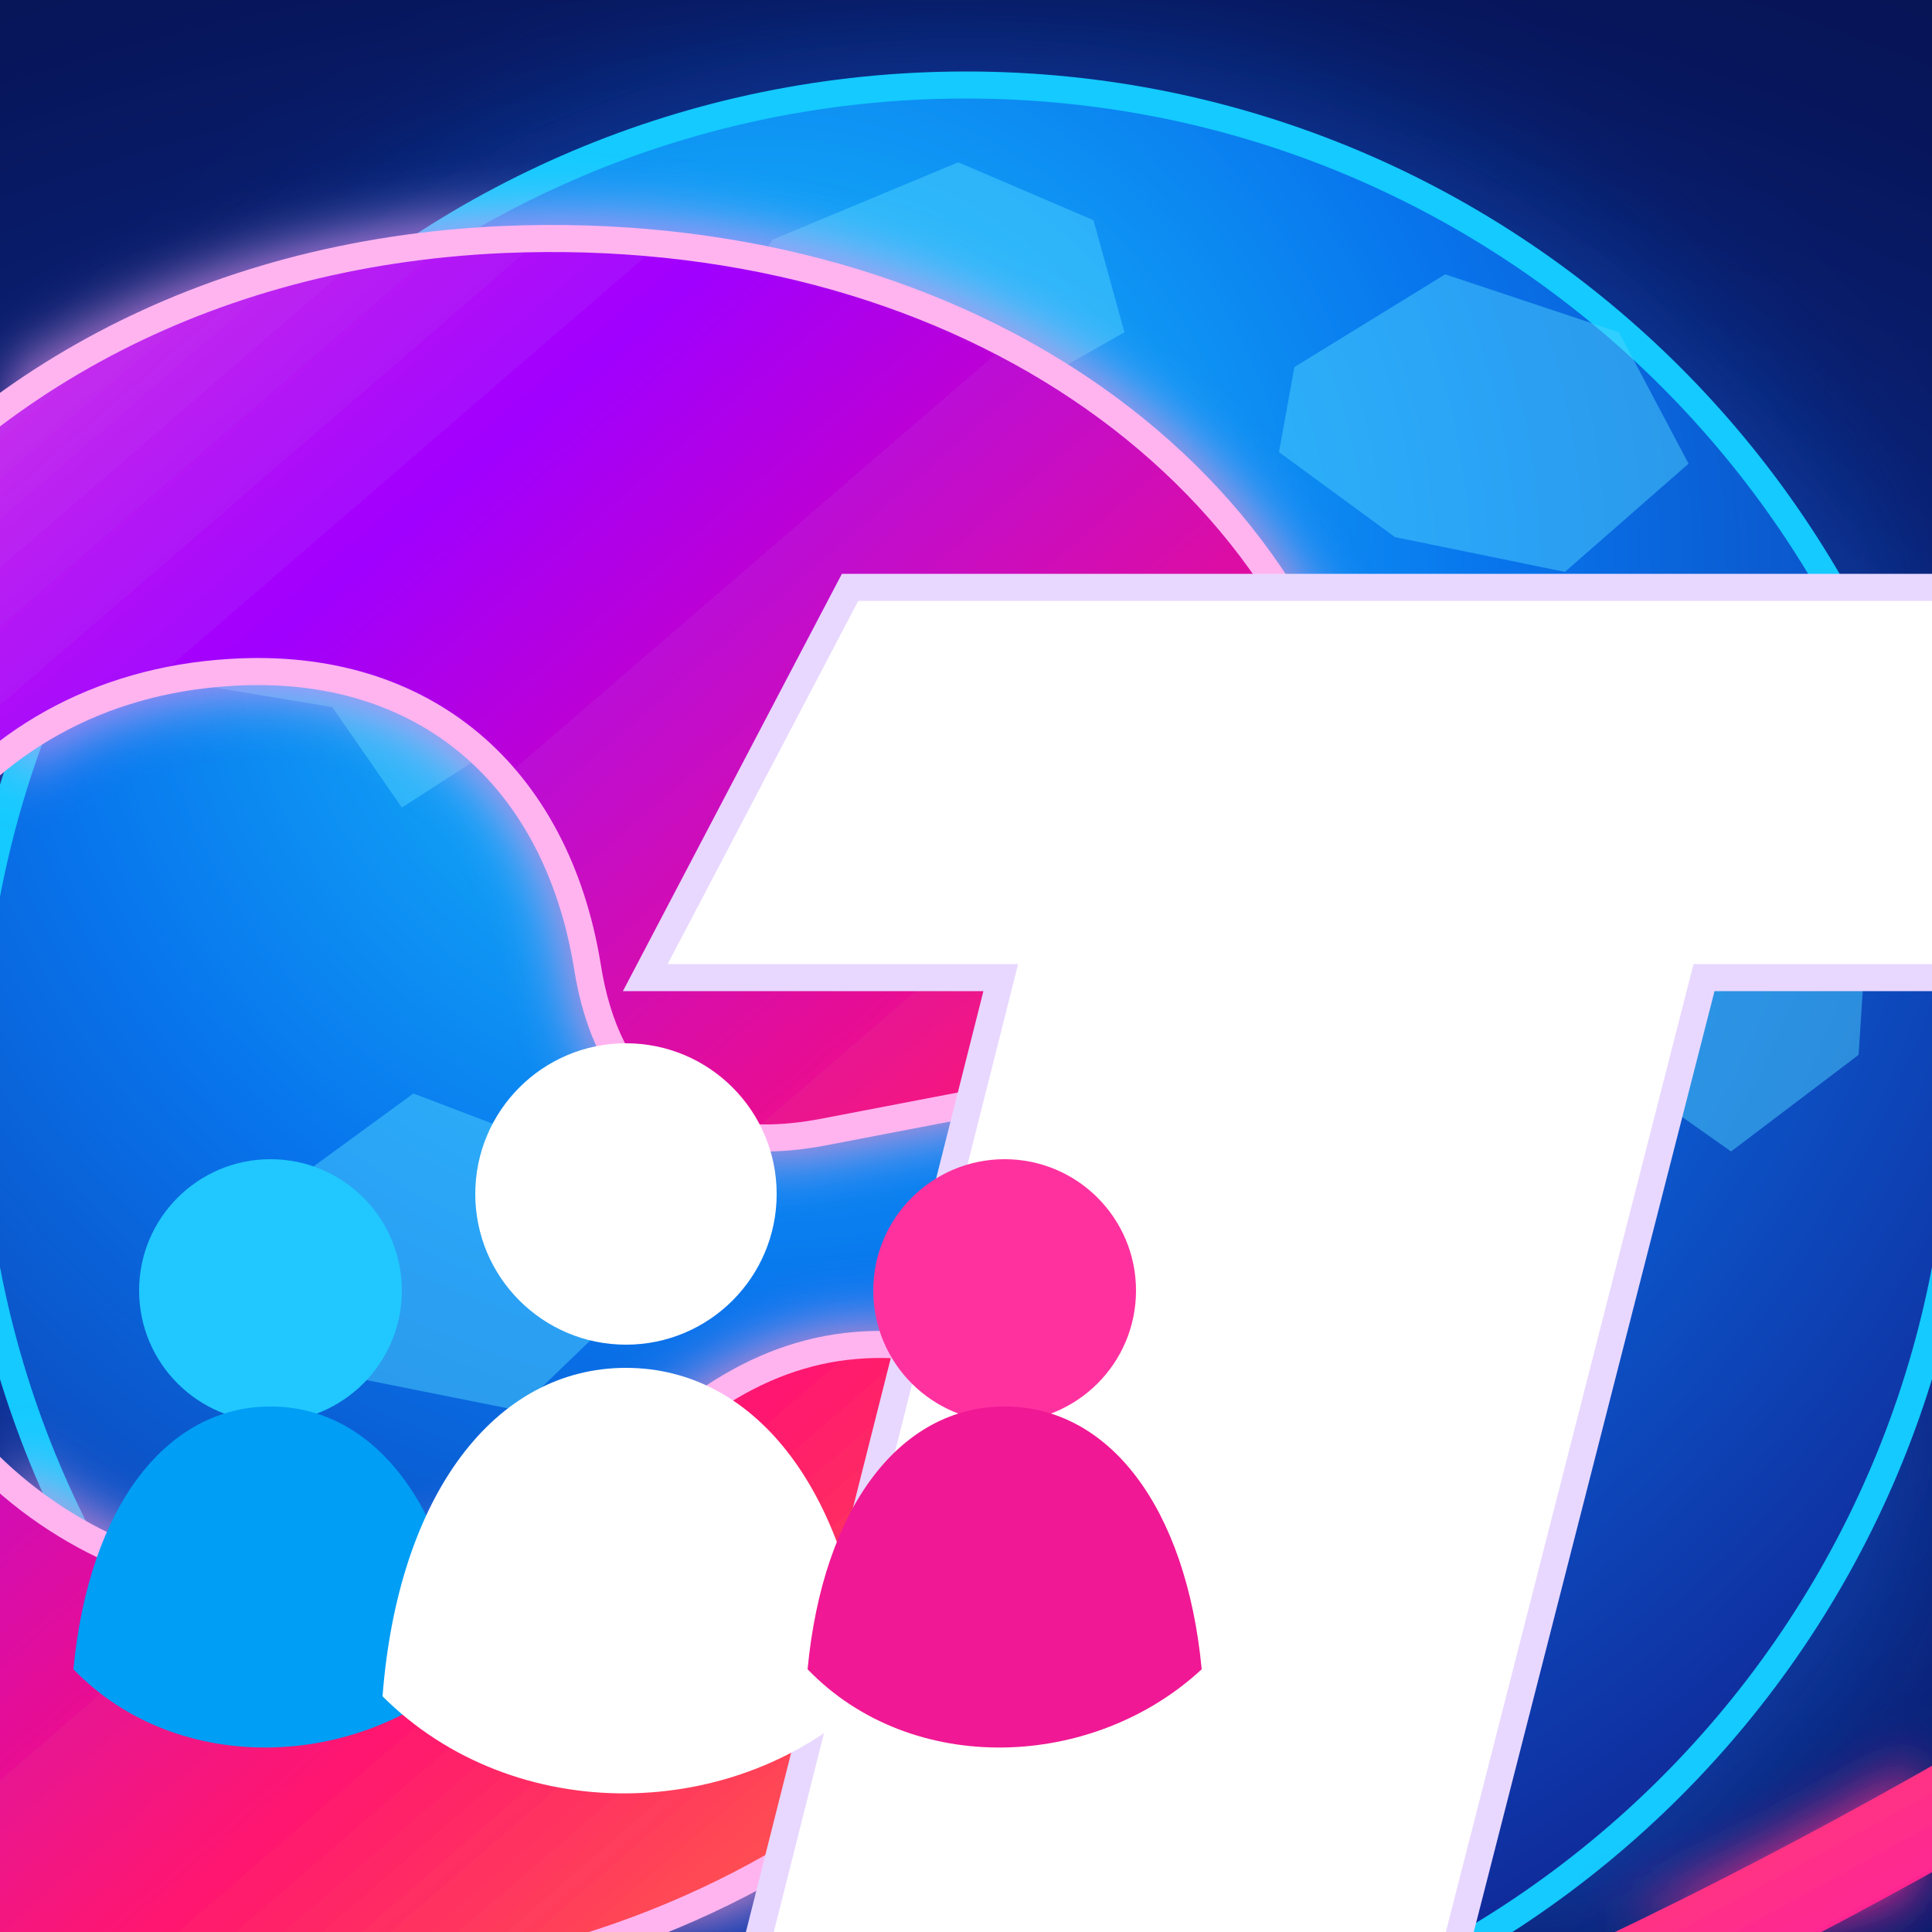
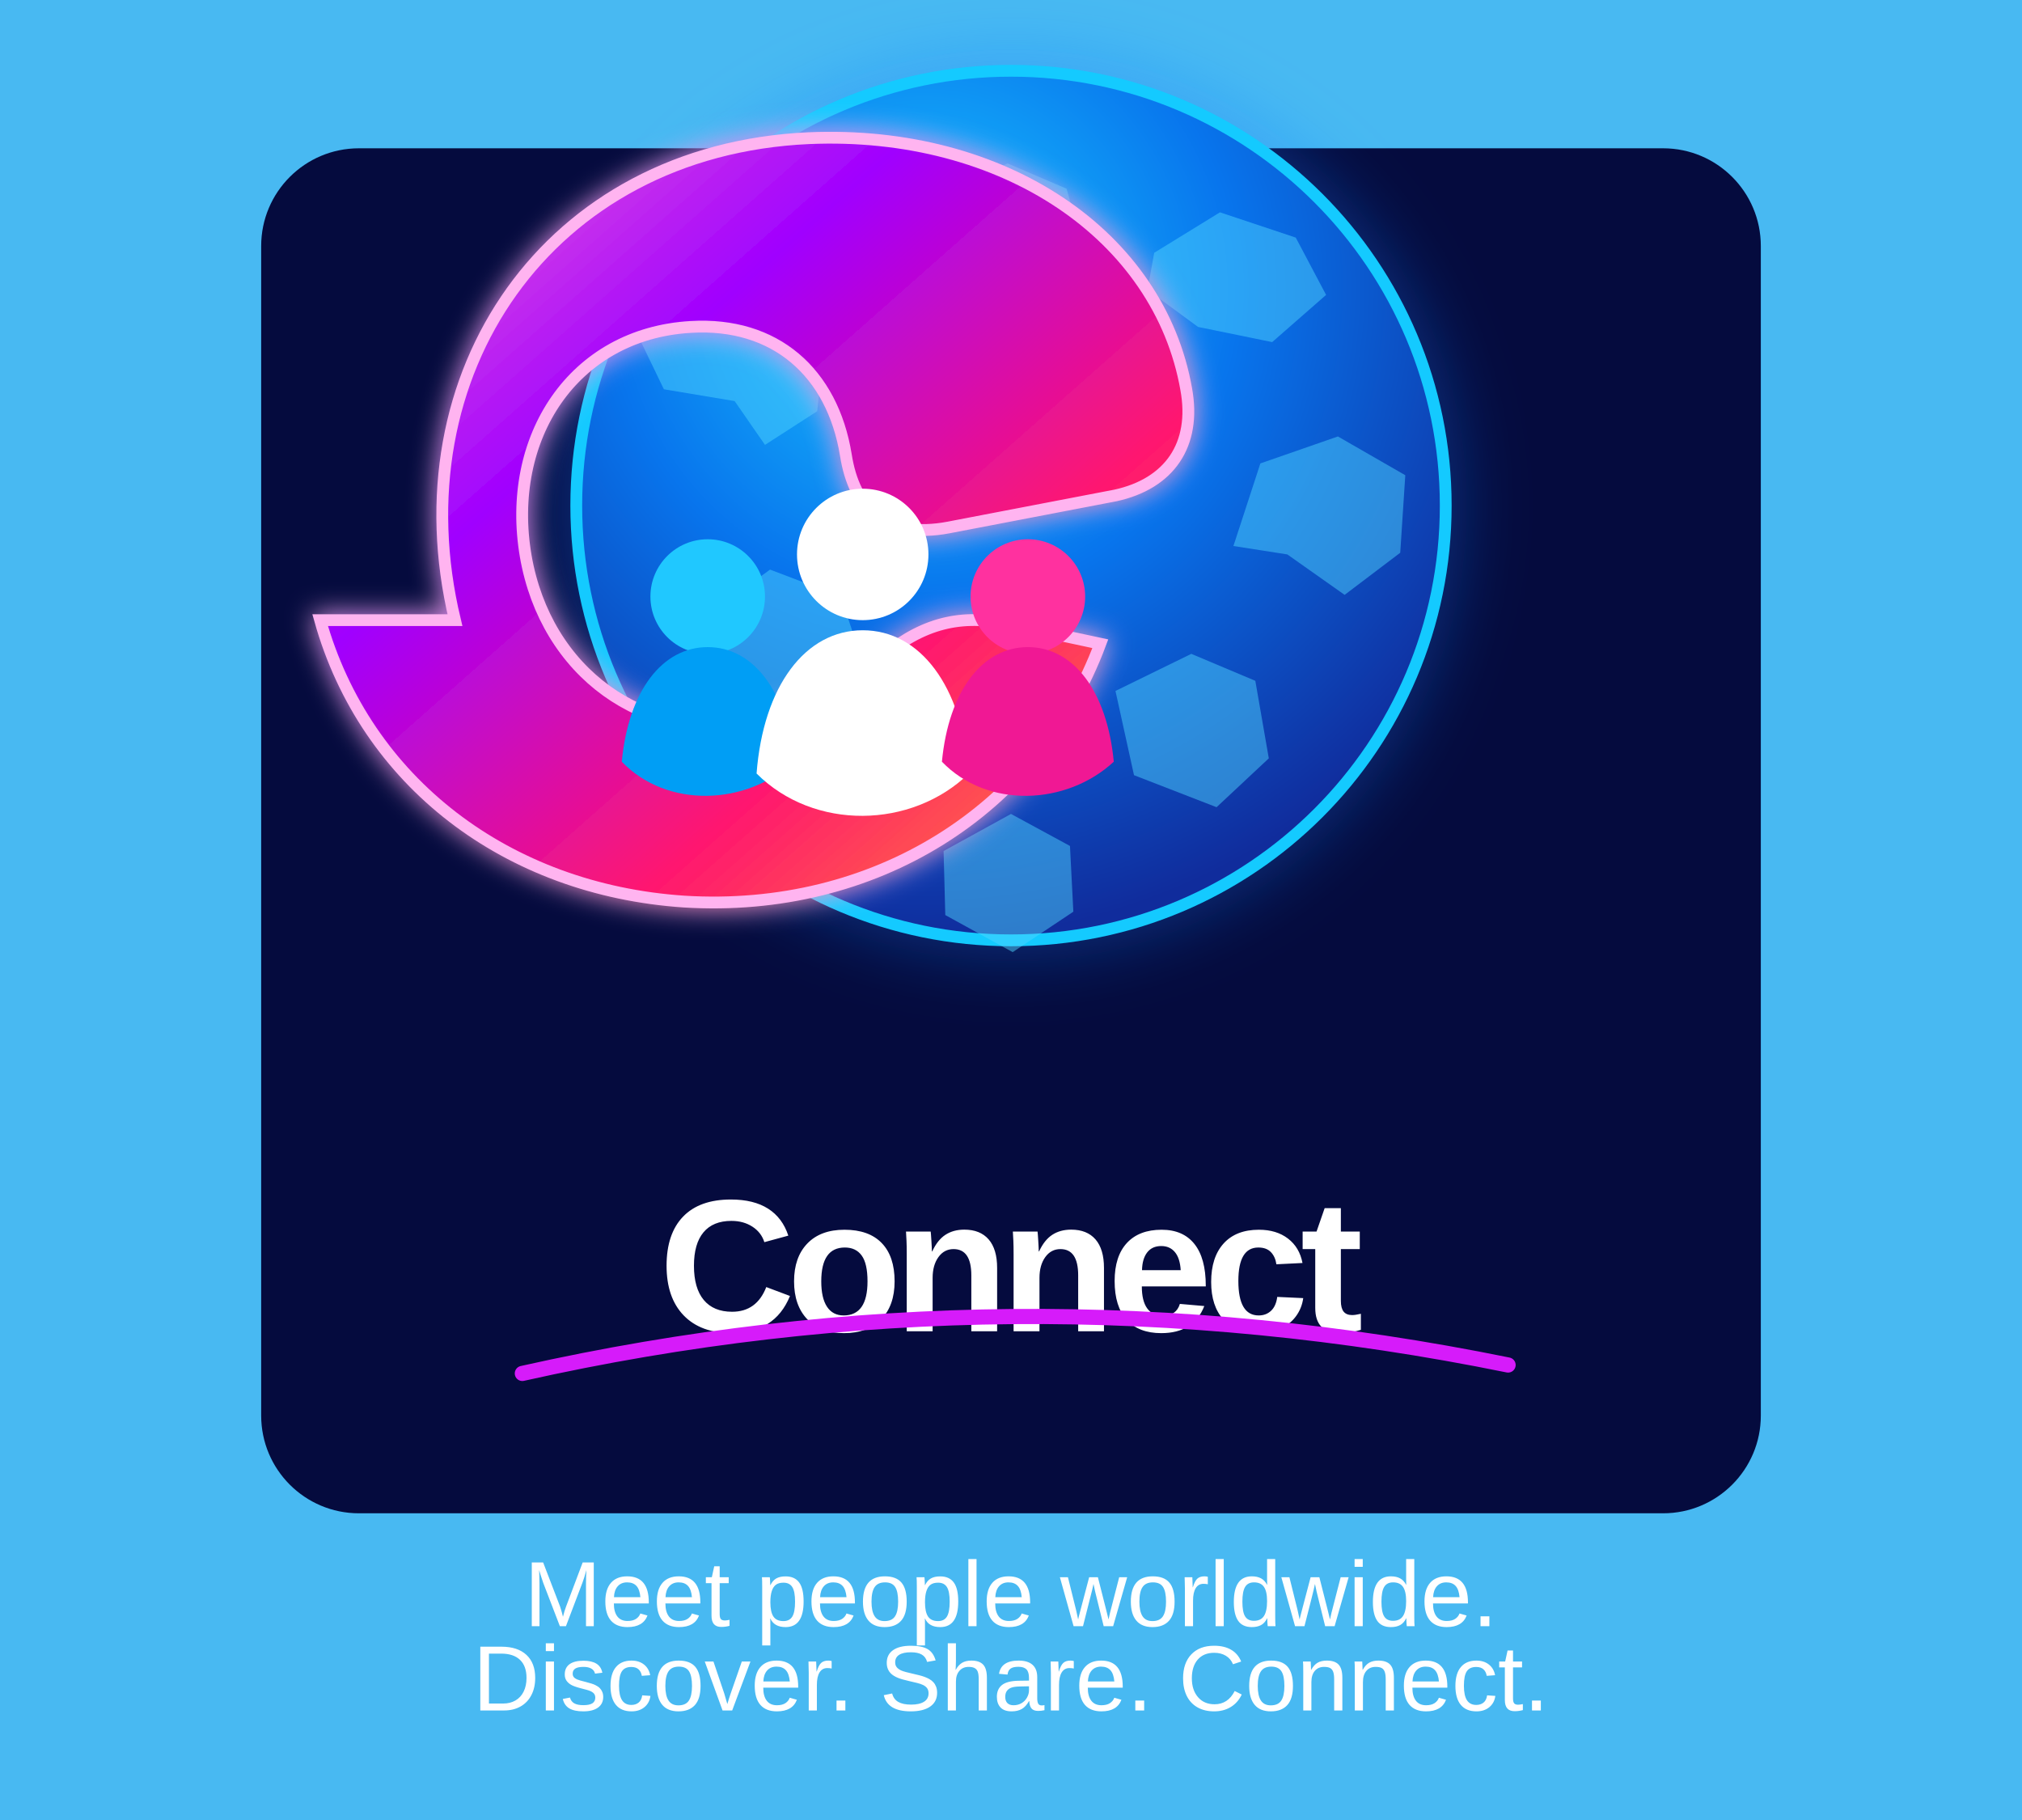
- <svg xmlns="http://www.w3.org/2000/svg" viewBox="350 20 500 500" role="img" aria-labelledby="title desc">
+ <svg xmlns="http://www.w3.org/2000/svg" viewBox="0 0 1200 1080" role="img" aria-labelledby="title desc">
  <defs>
    <radialGradient id="bg" cx="48%" cy="42%" r="72%">
      <stop stop-color="#123fbd" />
      <stop offset=".58" stop-color="#07165c" />
      <stop offset="1" stop-color="#08052e" />
    </radialGradient>
    <radialGradient id="globe" cx="40%" cy="25%" r="75%">
      <stop stop-color="#19c9ff" />
      <stop offset=".48" stop-color="#0875ed" />
      <stop offset="1" stop-color="#102c9c" />
    </radialGradient>
-     <linearGradient id="ct" x1="0" y1="0" x2="1" y2="1">
+     <linearGradient id="c" x1="0" y1="0" x2="1" y2="1">
      <stop stop-color="#ff79d1" />
      <stop offset=".34" stop-color="#a000ff" />
      <stop offset=".68" stop-color="#ff176f" />
      <stop offset="1" stop-color="#ff9d27" />
-     </linearGradient>
-     <linearGradient id="orbit" x1="0" y1="0" x2="1" y2="1">
-       <stop stop-color="#fff16a" />
-       <stop offset=".45" stop-color="#ff8d17" />
-       <stop offset=".72" stop-color="#ff18a5" />
-       <stop offset="1" stop-color="#8b1cff" />
-     </linearGradient>
-     <linearGradient id="time" x1="0" y1="0" x2="1" y2="0">
-       <stop stop-color="#ffc928" />
-       <stop offset=".5" stop-color="#ff693e" />
-       <stop offset="1" stop-color="#ed149b" />
    </linearGradient>
    <filter id="shadow" x="-30%" y="-30%" width="160%" height="160%">
      <feGaussianBlur stdDeviation="18" />
    </filter>
    <filter id="glow" x="-40%" y="-40%" width="180%" height="180%">
      <feGaussianBlur stdDeviation="8" result="b" />
      <feMerge>
        <feMergeNode in="b" />
        <feMergeNode in="SourceGraphic" />
      </feMerge>
    </filter>
    <clipPath id="globeClip">
      <circle cx="600" cy="300" r="258" />
    </clipPath>
  </defs>
-   <rect width="1200" height="780" rx="46" fill="url(#bg)" />
+   <rect width="1200" height="1080" fill="#48b9f2" />
+   <rect x="155" y="88" width="890" height="810" rx="58" fill="#050b3e" />
  <circle cx="600" cy="300" r="270" fill="#087aff" opacity=".28" filter="url(#shadow)" />
  <circle cx="600" cy="300" r="258" fill="url(#globe)" stroke="#14caff" stroke-width="7" />
-   <g clip-path="url(#globeClip)" fill="#50d6ff" opacity=".48">
+   <g transform="translate(0 35)" clip-path="url(#globeClip)" fill="#50d6ff" opacity=".48">
    <path d="M402 130l44-33 45 13 20 35-22 26-4 38-31 20-18-26-42-7-14-29zM550 82l48-20 35 15 8 29-30 17-4 32-35 11-29-32-24-8zM685 115l39-24 45 15 18 34-32 28-44-9-30-22zM748 240l46-16 40 23-3 46-33 25-34-24-32-5zM420 330l37-27 42 16 13 39-28 27-40-8zM662 375l45-22 38 16 8 46-31 29-49-19zM560 470l40-22 35 19 2 39-36 24-40-22z" />
  </g>
-   <path d="M270 368C235 222 325 89 480 82c116-5 208 58 224 149 6 33-10 56-42 63l-99 19c-37 7-56-11-61-43-8-49-42-79-92-76-70 4-110 66-98 136 12 69 70 111 137 99 27-5 51-18 72-37 24-21 47-28 76-22l56 12c-37 99-134 160-247 153-105-7-189-71-216-167z" fill="url(#ct)" stroke="#ffb4f0" stroke-width="7" filter="url(#glow)" />
-   <path d="M570 172h337c44 0 64 22 64 52 0 29-20 49-62 49H791L715 570c-8 42-31 61-70 61h-76c-31 0-45-18-38-49l78-309h-92z" fill="#fff" stroke="#e8d8ff" stroke-width="7" />
-   <path d="M192 438C103 527 179 623 351 630c220 9 456-93 657-242 102-76 137-143 113-204-21-54-76-79-153-76 91-34 179-7 207 63 37 92-28 191-177 295-224 156-491 249-697 234-176-13-261-94-109-262z" fill="none" stroke="url(#orbit)" stroke-width="24" stroke-linecap="round" filter="url(#glow)" />
+   <path d="M270 368C235 222 325 89 480 82c116-5 208 58 224 149 6 33-10 56-42 63l-99 19c-37 7-56-11-61-43-8-49-42-79-92-76-70 4-110 66-98 136 12 69 70 111 137 99 27-5 51-18 72-37 24-21 47-28 76-22l56 12c-37 99-134 160-247 153-105-7-189-71-216-167z" fill="url(#c)" stroke="#ffb4f0" stroke-width="7" filter="url(#glow)" />
  <g transform="translate(360 282)">
    <circle cx="60" cy="72" r="34" fill="#20c8ff" />
    <path d="M9 170c4-42 24-68 51-68s47 26 51 68c-28 26-75 28-102 0z" fill="#009ef5" />
    <circle cx="152" cy="47" r="39" fill="#fff" />
    <path d="M89 177c4-52 29-85 63-85s59 33 63 85c-34 33-92 34-126 0z" fill="#fff" />
    <circle cx="250" cy="72" r="34" fill="#ff319f" />
    <path d="M199 170c4-42 24-68 51-68s47 26 51 68c-28 26-75 28-102 0z" fill="#f01894" />
  </g>
-   <text x="600" y="730" text-anchor="middle" font-family="Arial,Helvetica,sans-serif" font-size="100" font-weight="800" letter-spacing="-5" fill="#fff">Connect<tspan fill="url(#time)">Time</tspan>
-   </text>
-   <path d="M310 755Q600 690 895 750" fill="none" stroke="#d61bfa" stroke-width="9" stroke-linecap="round" />
+   <text x="600" y="790" text-anchor="middle" font-family="Arial,Helvetica,sans-serif" font-size="112" font-weight="800" letter-spacing="-5" fill="#fff">Connect</text>
+   <path d="M310 815Q600 750 895 810" fill="none" stroke="#d61bfa" stroke-width="9" stroke-linecap="round" />
+   <text x="600" y="965" text-anchor="middle" font-family="Arial,Helvetica,sans-serif" font-size="55" font-weight="500" fill="#fff">Meet people worldwide.</text>
+   <text x="600" y="1015" text-anchor="middle" font-family="Arial,Helvetica,sans-serif" font-size="55" font-weight="500" fill="#fff">Discover. Share. Connect.</text>
</svg>
